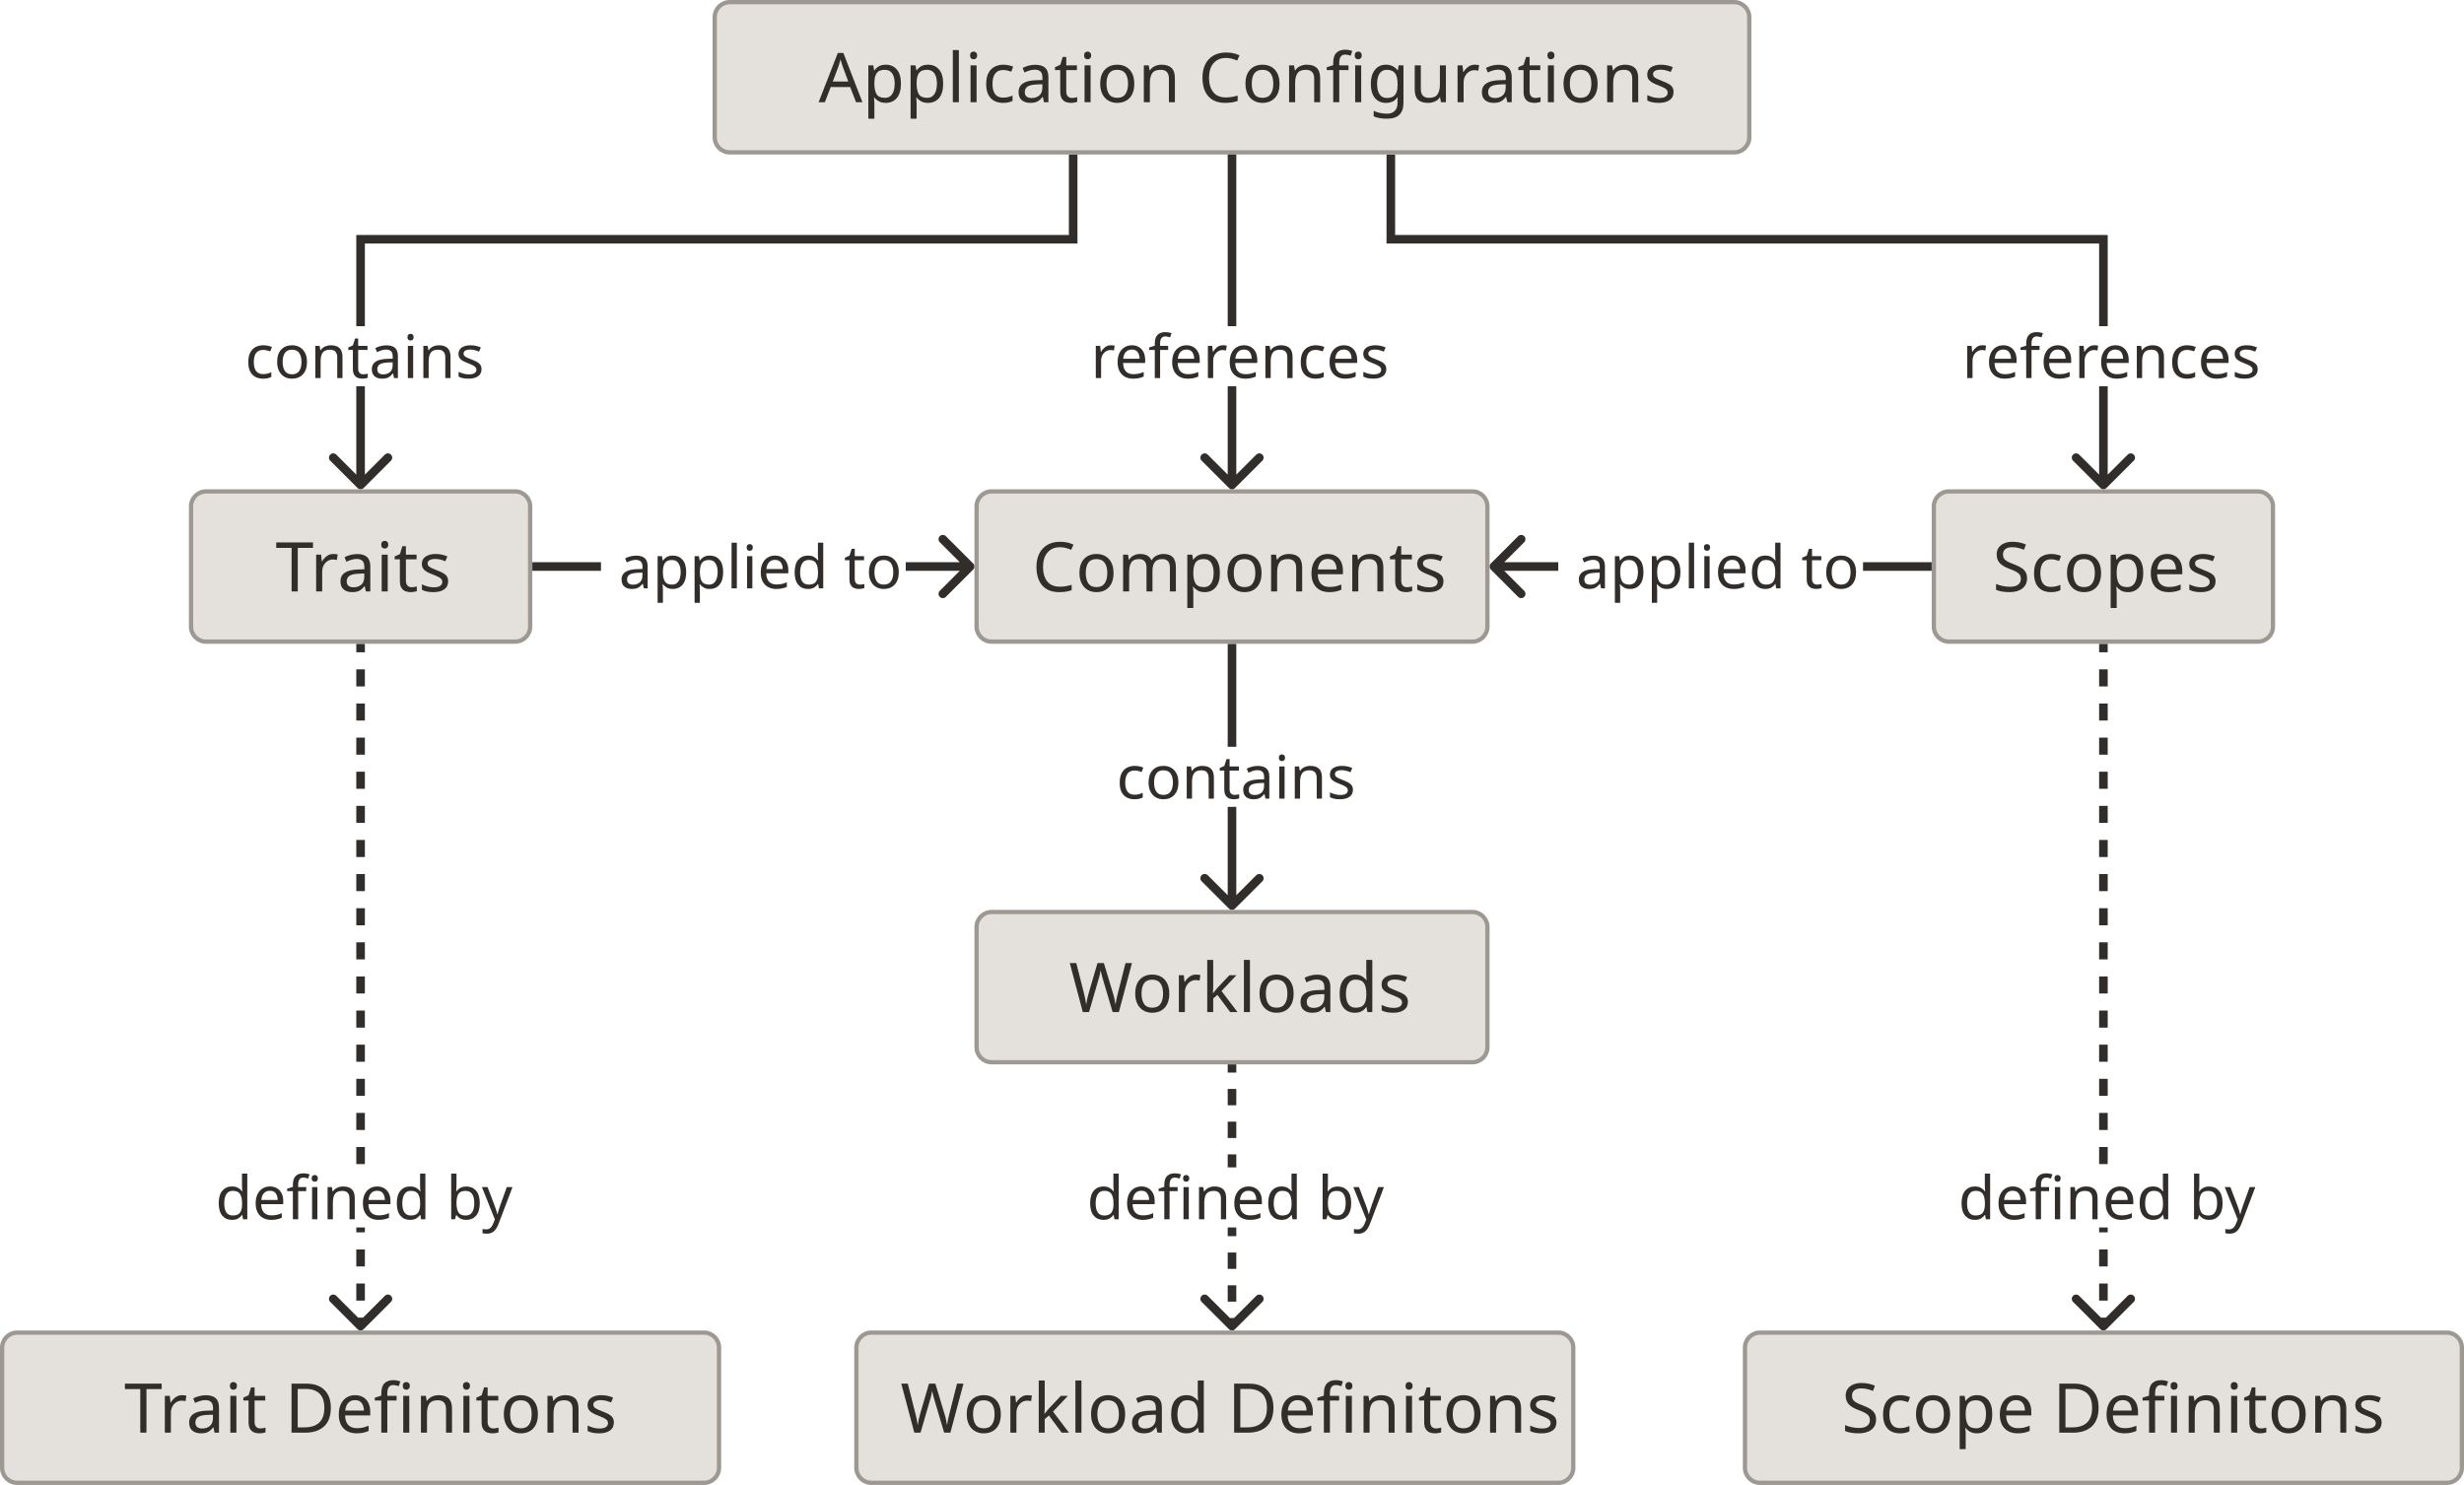
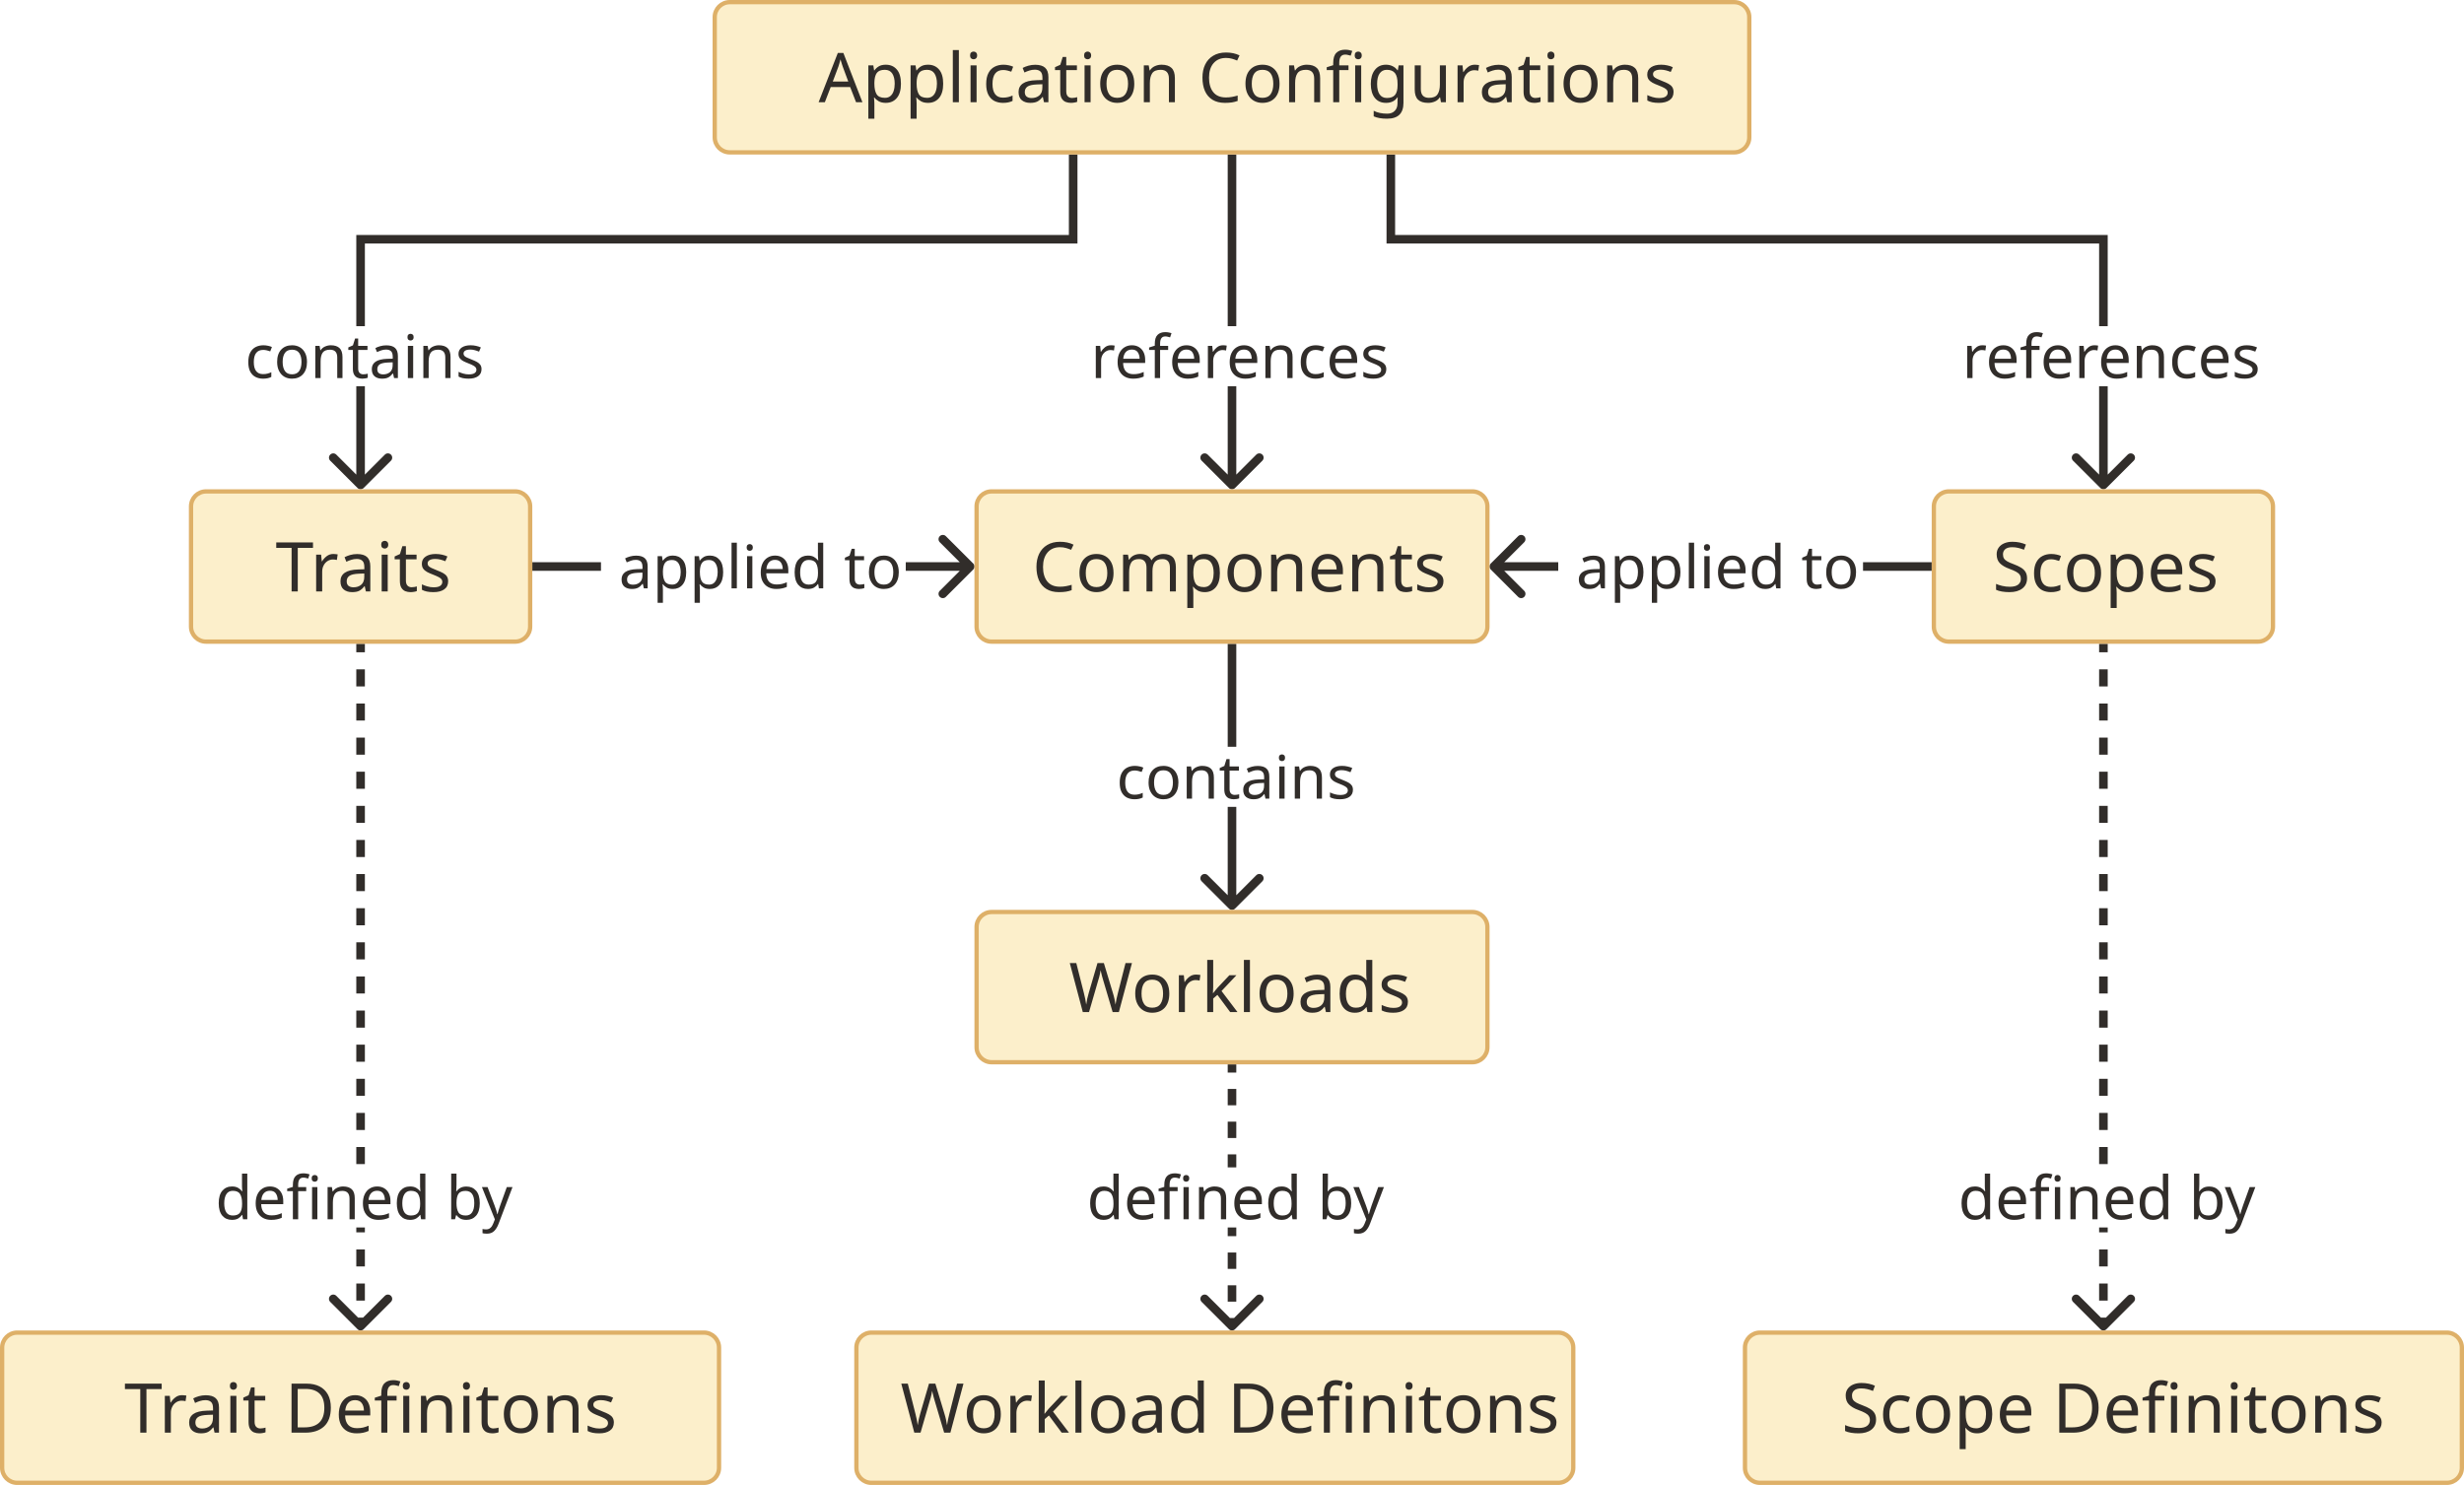
<svg xmlns="http://www.w3.org/2000/svg" width="574" height="346" viewBox="0 0 574 346" fill="none">
-   <g id="oam-arch" clip-path="url(#clip0_0_4579)">
+   <g id="oam-arch" clip-path="url(#clip0_3445_135490)">
    <rect width="574" height="346" fill="white" />
    <g id="Group 841">
      <path id="Vector 117" d="M286.293 211.707C286.683 212.098 287.317 212.098 287.707 211.707L294.071 205.343C294.462 204.953 294.462 204.319 294.071 203.929C293.681 203.538 293.047 203.538 292.657 203.929L287 209.586L281.343 203.929C280.953 203.538 280.319 203.538 279.929 203.929C279.538 204.319 279.538 204.953 279.929 205.343L286.293 211.707ZM286 150V211H288V150H286Z" fill="#312D2A" />
      <path id="Vector 120" d="M286.293 309.707C286.683 310.098 287.317 310.098 287.707 309.707L294.071 303.343C294.462 302.953 294.462 302.319 294.071 301.929C293.681 301.538 293.047 301.538 292.657 301.929L287 307.586L281.343 301.929C280.953 301.538 280.319 301.538 279.929 301.929C279.538 302.319 279.538 302.953 279.929 303.343L286.293 309.707ZM286 248V249.906H288V248H286ZM286 253.719V257.531H288V253.719H286ZM286 261.344V265.156H288V261.344H286ZM286 268.969V272.781H288V268.969H286ZM286 276.594V280.406H288V276.594H286ZM286 284.219V288.031H288V284.219H286ZM286 291.844V295.656H288V291.844H286ZM286 299.469V303.281H288V299.469H286ZM286 307.094V309H288V307.094H286Z" fill="#312D2A" />
-       <path id="Vector 121" d="M83.293 309.707C83.683 310.098 84.317 310.098 84.707 309.707L91.071 303.343C91.462 302.953 91.462 302.319 91.071 301.929C90.681 301.538 90.047 301.538 89.657 301.929L84 307.586L78.343 301.929C77.953 301.538 77.32 301.538 76.929 301.929C76.538 302.319 76.538 302.953 76.929 303.343L83.293 309.707ZM83 150L83 151.987L85 151.987L85 150L83 150ZM83 155.962L83 159.937L85 159.937L85 155.962L83 155.962ZM83 163.913L83 167.887L85 167.887L85 163.913L83 163.913ZM83 171.862L83 175.838L85 175.838L85 171.862L83 171.862ZM83 179.813L83 183.788L85 183.788L85 179.813L83 179.813ZM83 187.763L83 191.737L85 191.737L85 187.763L83 187.763ZM83 195.712L83 199.687L85 199.687L85 195.712L83 195.712ZM83 203.662L83 207.637L85 207.637L85 203.662L83 203.662ZM83 211.612L83 215.587L85 215.587L85 211.612L83 211.612ZM83 219.562L83 223.537L85 223.537L85 219.562L83 219.562ZM83 227.512L83 231.487L85 231.487L85 227.512L83 227.512ZM83 235.462L83 239.437L85 239.437L85 235.462L83 235.462ZM83 243.412L83 247.387L85 247.387L85 243.412L83 243.412ZM83 251.362L83 255.337L85 255.337L85 251.362L83 251.362ZM83 259.312L83 263.287L85 263.287L85 259.312L83 259.312ZM83 267.262L83 271.237L85 271.237L85 267.262L83 267.262ZM83 275.212L83 279.187L85 279.187L85 275.212L83 275.212ZM83 283.162L83 287.137L85 287.137L85 283.162L83 283.162ZM83 291.112L83 295.087L85 295.087L85 291.112L83 291.112ZM83 299.062L83 303.037L85 303.037L85 299.062L83 299.062ZM83 307.013L83 309L85 309L85 307.013L83 307.013Z" fill="#312D2A" />
-       <path id="Vector 122" d="M489.293 309.707C489.683 310.098 490.317 310.098 490.707 309.707L497.071 303.343C497.462 302.953 497.462 302.319 497.071 301.929C496.681 301.538 496.047 301.538 495.657 301.929L490 307.586L484.343 301.929C483.953 301.538 483.319 301.538 482.929 301.929C482.538 302.319 482.538 302.953 482.929 303.343L489.293 309.707ZM489 150L489 151.987L491 151.987L491 150L489 150ZM489 155.962L489 159.937L491 159.937L491 155.962L489 155.962ZM489 163.913L489 167.887L491 167.887L491 163.913L489 163.913ZM489 171.862L489 175.838L491 175.838L491 171.862L489 171.862ZM489 179.813L489 183.788L491 183.788L491 179.813L489 179.813ZM489 187.763L489 191.737L491 191.737L491 187.763L489 187.763ZM489 195.712L489 199.687L491 199.687L491 195.712L489 195.712ZM489 203.662L489 207.637L491 207.637L491 203.662L489 203.662ZM489 211.612L489 215.587L491 215.587L491 211.612L489 211.612ZM489 219.562L489 223.537L491 223.537L491 219.562L489 219.562ZM489 227.512L489 231.487L491 231.487L491 227.512L489 227.512ZM489 235.462L489 239.437L491 239.437L491 235.462L489 235.462ZM489 243.412L489 247.387L491 247.387L491 243.412L489 243.412ZM489 251.362L489 255.337L491 255.337L491 251.362L489 251.362ZM489 259.312L489 263.287L491 263.287L491 259.312L489 259.312ZM489 267.262L489 271.237L491 271.237L491 267.262L489 267.262ZM489 275.212L489 279.187L491 279.187L491 275.212L489 275.212ZM489 283.162L489 287.137L491 287.137L491 283.162L489 283.162ZM489 291.112L489 295.087L491 295.087L491 291.112L489 291.112ZM489 299.062L489 303.037L491 303.037L491 299.062L489 299.062ZM489 307.013L489 309L491 309L491 307.013L489 307.013Z" fill="#312D2A" />
+       <path id="Vector 121" d="M83.293 309.707C83.683 310.098 84.317 310.098 84.707 309.707L91.071 303.343C91.462 302.953 91.462 302.319 91.071 301.929C90.681 301.538 90.047 301.538 89.657 301.929L84 307.586L78.343 301.929C77.953 301.538 77.32 301.538 76.929 301.929C76.538 302.319 76.538 302.953 76.929 303.343L83.293 309.707ZM83 150L83 151.987L85 151.987L85 150L83 150ZM83 155.962L83 159.938L85 159.937L85 155.962L83 155.962ZM83 163.913L83 167.888L85 167.888L85 163.913L83 163.913ZM83 171.862L83 175.837L85 175.837L85 171.862L83 171.862ZM83 179.813L83 183.788L85 183.788L85 179.813L83 179.813ZM83 187.763L83 191.737L85 191.737L85 187.763L83 187.763ZM83 195.712L83 199.687L85 199.687L85 195.712L83 195.712ZM83 203.662L83 207.637L85 207.637L85 203.662L83 203.662ZM83 211.612L83 215.587L85 215.587L85 211.612L83 211.612ZM83 219.562L83 223.537L85 223.537L85 219.562L83 219.562ZM83 227.512L83 231.487L85 231.487L85 227.512L83 227.512ZM83 235.462L83 239.437L85 239.437L85 235.462L83 235.462ZM83 243.412L83 247.387L85 247.387L85 243.412L83 243.412ZM83 251.362L83 255.337L85 255.337L85 251.362L83 251.362ZM83 259.312L83 263.287L85 263.287L85 259.312L83 259.312ZM83 267.262L83 271.237L85 271.237L85 267.262L83 267.262ZM83 275.212L83 279.187L85 279.187L85 275.212L83 275.212ZM83 283.162L83 287.137L85 287.137L85 283.162L83 283.162ZM83 291.112L83 295.087L85 295.087L85 291.112L83 291.112ZM83 299.063L83 303.038L85 303.038L85 299.062L83 299.063ZM83 307.012L83 309L85 309L85 307.012L83 307.012Z" fill="#312D2A" />
+       <path id="Vector 122" d="M489.293 309.707C489.683 310.098 490.317 310.098 490.707 309.707L497.071 303.343C497.462 302.953 497.462 302.319 497.071 301.929C496.681 301.538 496.047 301.538 495.657 301.929L490 307.586L484.343 301.929C483.953 301.538 483.319 301.538 482.929 301.929C482.538 302.319 482.538 302.953 482.929 303.343L489.293 309.707ZM489 150L489 151.987L491 151.987L491 150L489 150ZM489 155.962L489 159.938L491 159.937L491 155.962L489 155.962ZM489 163.913L489 167.888L491 167.888L491 163.913L489 163.913ZM489 171.862L489 175.837L491 175.837L491 171.862L489 171.862ZM489 179.813L489 183.788L491 183.788L491 179.813L489 179.813ZM489 187.763L489 191.737L491 191.737L491 187.763L489 187.763ZM489 195.712L489 199.687L491 199.687L491 195.712L489 195.712ZM489 203.662L489 207.637L491 207.637L491 203.662L489 203.662ZM489 211.612L489 215.587L491 215.587L491 211.612L489 211.612ZM489 219.562L489 223.537L491 223.537L491 219.562L489 219.562ZM489 227.512L489 231.487L491 231.487L491 227.512L489 227.512ZM489 235.462L489 239.437L491 239.437L491 235.462L489 235.462ZM489 243.412L489 247.387L491 247.387L491 243.412L489 243.412ZM489 251.362L489 255.337L491 255.337L491 251.362L489 251.362ZM489 259.312L489 263.287L491 263.287L491 259.312L489 259.312ZM489 267.262L489 271.237L491 271.237L491 267.262L489 267.262ZM489 275.212L489 279.187L491 279.187L491 275.212L489 275.212ZM489 283.162L489 287.137L491 287.137L491 283.162L489 283.162ZM489 291.112L489 295.087L491 295.087L491 291.112L489 291.112ZM489 299.063L489 303.038L491 303.038L491 299.062L489 299.063ZM489 307.012L489 309L491 309L491 307.012L489 307.012Z" fill="#312D2A" />
      <path id="Vector 118" d="M226.707 132.707C227.098 132.317 227.098 131.683 226.707 131.293L220.343 124.929C219.953 124.538 219.319 124.538 218.929 124.929C218.538 125.319 218.538 125.953 218.929 126.343L224.586 132L218.929 137.657C218.538 138.047 218.538 138.681 218.929 139.071C219.319 139.462 219.953 139.462 220.343 139.071L226.707 132.707ZM124 133L226 133L226 131L124 131L124 133Z" fill="#312D2A" />
      <path id="Vector 119" d="M347.293 131.293C346.902 131.683 346.902 132.317 347.293 132.707L353.657 139.071C354.047 139.462 354.681 139.462 355.071 139.071C355.462 138.681 355.462 138.047 355.071 137.657L349.414 132L355.071 126.343C355.462 125.953 355.462 125.319 355.071 124.929C354.681 124.538 354.047 124.538 353.657 124.929L347.293 131.293ZM348 133L450 133L450 131L348 131L348 133Z" fill="#312D2A" />
      <path id="Vector 114" d="M250 55.744V56.744H251V55.744H250ZM84 55.744V54.744H83V55.744H84ZM83.293 113.707C83.683 114.098 84.317 114.098 84.707 113.707L91.071 107.343C91.462 106.953 91.462 106.319 91.071 105.929C90.68 105.538 90.047 105.538 89.657 105.929L84 111.586L78.343 105.929C77.953 105.538 77.32 105.538 76.929 105.929C76.538 106.319 76.538 106.953 76.929 107.343L83.293 113.707ZM249 36V55.744H251V36H249ZM250 54.744H84V56.744H250V54.744ZM83 55.744V113H85V55.744H83Z" fill="#312D2A" />
      <path id="Vector 115" d="M324 55.744V56.744H323V55.744H324ZM490 55.744V54.744H491V55.744H490ZM490.707 113.707C490.317 114.098 489.683 114.098 489.293 113.707L482.929 107.343C482.538 106.953 482.538 106.319 482.929 105.929C483.319 105.538 483.953 105.538 484.343 105.929L490 111.586L495.657 105.929C496.047 105.538 496.681 105.538 497.071 105.929C497.462 106.319 497.462 106.953 497.071 107.343L490.707 113.707ZM325 36V55.744H323V36H325ZM324 54.744H490V56.744H324V54.744ZM491 55.744V113H489V55.744H491Z" fill="#312D2A" />
-       <g id="Text Block">
-         <rect x="166.5" y="0.5" width="241" height="35" rx="3.5" fill="#E4E1DD" />
-         <text id="Text box: Neutral / medium / solidâ¨Use: Left justified, multi-line block of text. Lorem ipsum dolor sit amet, consectetuer." fill="#312D2A" xml:space="preserve" style="white-space: pre" font-family="Oracle Sans" font-size="16" letter-spacing="0em">
-           <tspan x="190.703" y="23.816">Application Configurations</tspan>
-         </text>
-         <rect x="166.5" y="0.5" width="241" height="35" rx="3.5" stroke="#9E9892" />
-       </g>
-       <g id="Text Block_2">
-         <rect x="227.5" y="114.5" width="119" height="35" rx="3.5" fill="#E4E1DD" />
-         <text id="Text box: Neutral / medium / solidâ¨Use: Left justified, multi-line block of text. Lorem ipsum dolor sit amet, consectetuer._2" fill="#312D2A" xml:space="preserve" style="white-space: pre" font-family="Oracle Sans" font-size="16" letter-spacing="0em">
-           <tspan x="240.477" y="137.816">Components</tspan>
-         </text>
-         <rect x="227.5" y="114.5" width="119" height="35" rx="3.5" stroke="#9E9892" />
-       </g>
-       <g id="Text Block_3">
-         <rect x="44.5" y="114.5" width="79" height="35" rx="3.5" fill="#E4E1DD" />
-         <text id="Text box: Neutral / medium / solidâ¨Use: Left justified, multi-line block of text. Lorem ipsum dolor sit amet, consectetuer._3" fill="#312D2A" xml:space="preserve" style="white-space: pre" font-family="Oracle Sans" font-size="16" letter-spacing="0em">
-           <tspan x="64.195" y="137.816">Traits</tspan>
-         </text>
-         <rect x="44.5" y="114.5" width="79" height="35" rx="3.5" stroke="#9E9892" />
-       </g>
-       <g id="Text Block_4">
-         <rect x="450.5" y="114.5" width="79" height="35" rx="3.5" fill="#E4E1DD" />
-         <text id="Text box: Neutral / medium / solidâ¨Use: Left justified, multi-line block of text. Lorem ipsum dolor sit amet, consectetuer._4" fill="#312D2A" xml:space="preserve" style="white-space: pre" font-family="Oracle Sans" font-size="16" letter-spacing="0em">
-           <tspan x="464.18" y="137.816">Scopes</tspan>
-         </text>
-         <rect x="450.5" y="114.5" width="79" height="35" rx="3.5" stroke="#9E9892" />
-       </g>
-       <g id="Text Block_5">
-         <rect x="227.5" y="212.5" width="119" height="35" rx="3.5" fill="#E4E1DD" />
-         <text id="Text box: Neutral / medium / solidâ¨Use: Left justified, multi-line block of text. Lorem ipsum dolor sit amet, consectetuer._5" fill="#312D2A" xml:space="preserve" style="white-space: pre" font-family="Oracle Sans" font-size="16" letter-spacing="0em">
-           <tspan x="249.023" y="235.816">Workloads</tspan>
-         </text>
-         <rect x="227.5" y="212.5" width="119" height="35" rx="3.5" stroke="#9E9892" />
-       </g>
-       <g id="Text Block_6">
-         <rect x="199.5" y="310.5" width="167" height="35" rx="3.5" fill="#E4E1DD" />
-         <text id="Text box: Neutral / medium / solidâ¨Use: Left justified, multi-line block of text. Lorem ipsum dolor sit amet, consectetuer._6" fill="#312D2A" xml:space="preserve" style="white-space: pre" font-family="Oracle Sans" font-size="16" letter-spacing="0em">
-           <tspan x="209.773" y="333.816">Workload Definitons</tspan>
-         </text>
-         <rect x="199.5" y="310.5" width="167" height="35" rx="3.5" stroke="#9E9892" />
-       </g>
-       <g id="Text Block_7">
-         <rect x="406.5" y="310.5" width="167" height="35" rx="3.5" fill="#E4E1DD" />
-         <text id="Text box: Neutral / medium / solidâ¨Use: Left justified, multi-line block of text. Lorem ipsum dolor sit amet, consectetuer._7" fill="#312D2A" xml:space="preserve" style="white-space: pre" font-family="Oracle Sans" font-size="16" letter-spacing="0em">
-           <tspan x="429.008" y="333.816">Scope Definitons</tspan>
-         </text>
-         <rect x="406.5" y="310.5" width="167" height="35" rx="3.5" stroke="#9E9892" />
-       </g>
-       <g id="Text Block_8">
-         <rect x="0.5" y="310.5" width="167" height="35" rx="3.5" fill="#E4E1DD" />
-         <text id="Text box: Neutral / medium / solidâ¨Use: Left justified, multi-line block of text. Lorem ipsum dolor sit amet, consectetuer._8" fill="#312D2A" xml:space="preserve" style="white-space: pre" font-family="Oracle Sans" font-size="16" letter-spacing="0em">
-           <tspan x="28.945" y="333.816">Trait Definitons</tspan>
-         </text>
-         <rect x="0.5" y="310.5" width="167" height="35" rx="3.5" stroke="#9E9892" />
-       </g>
      <g id="Connector Line Label">
        <rect width="71" height="14" transform="translate(140 125)" fill="white" />
        <text id="Line Label" fill="#312D2A" xml:space="preserve" style="white-space: pre" font-family="Oracle Sans" font-size="14" letter-spacing="0em">
          <tspan x="144.157" y="137.089">applied to</tspan>
        </text>
      </g>
      <g id="Connector Line Label_2">
        <rect width="62" height="14" transform="translate(256 174)" fill="white" />
        <text id="Line Label_2" fill="#312D2A" xml:space="preserve" style="white-space: pre" font-family="Oracle Sans" font-size="14" letter-spacing="0em">
          <tspan x="260.08" y="186.089">contains</tspan>
        </text>
      </g>
      <g id="Connector Line Label_3">
        <rect width="75" height="14" transform="translate(249 272)" fill="white" />
        <text id="Line Label_3" fill="#312D2A" xml:space="preserve" style="white-space: pre" font-family="Oracle Sans" font-size="14" letter-spacing="0em">
          <tspan x="253.188" y="284.089">defined by</tspan>
        </text>
      </g>
      <g id="Connector Line Label_4">
        <rect width="75" height="14" transform="translate(46 272)" fill="white" />
        <text id="Line Label_4" fill="#312D2A" xml:space="preserve" style="white-space: pre" font-family="Oracle Sans" font-size="14" letter-spacing="0em">
          <tspan x="50.188" y="284.089">defined by</tspan>
        </text>
      </g>
      <g id="Connector Line Label_5">
        <rect width="75" height="14" transform="translate(452 272)" fill="white" />
        <text id="Line Label_5" fill="#312D2A" xml:space="preserve" style="white-space: pre" font-family="Oracle Sans" font-size="14" letter-spacing="0em">
          <tspan x="456.188" y="284.089">defined by</tspan>
        </text>
      </g>
      <g id="Connector Line Label_6">
        <rect width="74" height="14" transform="translate(453 76)" fill="white" />
        <text id="Line Label_6" fill="#312D2A" xml:space="preserve" style="white-space: pre" font-family="Oracle Sans" font-size="14" letter-spacing="0em">
          <tspan x="457.085" y="88.089">references</tspan>
        </text>
      </g>
      <g id="Connector Line Label_7">
        <rect width="71" height="14" transform="translate(363 125)" fill="white" />
        <text id="Line Label_7" fill="#312D2A" xml:space="preserve" style="white-space: pre" font-family="Oracle Sans" font-size="14" letter-spacing="0em">
          <tspan x="367.157" y="137.089">applied to</tspan>
        </text>
      </g>
      <g id="Connector Line Label_8">
        <rect width="62" height="14" transform="translate(53 76)" fill="white" />
        <text id="Line Label_8" fill="#312D2A" xml:space="preserve" style="white-space: pre" font-family="Oracle Sans" font-size="14" letter-spacing="0em">
          <tspan x="57.08" y="88.089">contains</tspan>
        </text>
      </g>
      <path id="Vector 116" d="M286.293 113.707C286.683 114.098 287.317 114.098 287.707 113.707L294.071 107.343C294.462 106.953 294.462 106.319 294.071 105.929C293.681 105.538 293.047 105.538 292.657 105.929L287 111.586L281.343 105.929C280.953 105.538 280.319 105.538 279.929 105.929C279.538 106.319 279.538 106.953 279.929 107.343L286.293 113.707ZM286 36V113H288V36H286Z" fill="#312D2A" />
      <g id="Connector Line Label_9">
        <rect width="74" height="14" transform="translate(250 76)" fill="white" />
        <text id="Line Label_9" fill="#312D2A" xml:space="preserve" style="white-space: pre" font-family="Oracle Sans" font-size="14" letter-spacing="0em">
          <tspan x="254.085" y="88.089">references</tspan>
        </text>
      </g>
+       <g id="Text Heading">
+         <rect x="44.5" y="114.5" width="79" height="35" rx="3.5" fill="#FCEFCB" />
+         <text id="Neutral Group Heading H3" fill="#312D2A" xml:space="preserve" style="white-space: pre" font-family="Oracle Sans" font-size="16" letter-spacing="0em">
+           <tspan x="64.195" y="137.816">Traits</tspan>
+         </text>
+         <rect x="44.5" y="114.5" width="79" height="35" rx="3.5" stroke="#DEB068" />
+       </g>
+       <g id="Text Heading_2">
+         <rect x="227.5" y="212.5" width="119" height="35" rx="3.5" fill="#FCEFCB" />
+         <text id="Neutral Group Heading H3_2" fill="#312D2A" xml:space="preserve" style="white-space: pre" font-family="Oracle Sans" font-size="16" letter-spacing="0em">
+           <tspan x="249.023" y="235.816">Workloads</tspan>
+         </text>
+         <rect x="227.5" y="212.5" width="119" height="35" rx="3.5" stroke="#DEB068" />
+       </g>
+       <g id="Text Heading_3">
+         <rect x="0.5" y="310.5" width="167" height="35" rx="3.5" fill="#FCEFCB" />
+         <text id="Neutral Group Heading H3_3" fill="#312D2A" xml:space="preserve" style="white-space: pre" font-family="Oracle Sans" font-size="16" letter-spacing="0em">
+           <tspan x="28.945" y="333.816">Trait Definitons</tspan>
+         </text>
+         <rect x="0.5" y="310.5" width="167" height="35" rx="3.5" stroke="#DEB068" />
+       </g>
+       <g id="Text Heading_4">
+         <rect x="199.5" y="310.5" width="167" height="35" rx="3.5" fill="#FCEFCB" />
+         <text id="Neutral Group Heading H3_4" fill="#312D2A" xml:space="preserve" style="white-space: pre" font-family="Oracle Sans" font-size="16" letter-spacing="0em">
+           <tspan x="209.773" y="333.816">Workload Definitons</tspan>
+         </text>
+         <rect x="199.5" y="310.5" width="167" height="35" rx="3.5" stroke="#DEB068" />
+       </g>
+       <g id="Text Heading_5">
+         <rect x="406.5" y="310.5" width="167" height="35" rx="3.5" fill="#FCEFCB" />
+         <text id="Neutral Group Heading H3_5" fill="#312D2A" xml:space="preserve" style="white-space: pre" font-family="Oracle Sans" font-size="16" letter-spacing="0em">
+           <tspan x="429.008" y="333.816">Scope Definitons</tspan>
+         </text>
+         <rect x="406.5" y="310.5" width="167" height="35" rx="3.5" stroke="#DEB068" />
+       </g>
+       <g id="Text Heading_6">
+         <rect x="227.5" y="114.5" width="119" height="35" rx="3.5" fill="#FCEFCB" />
+         <text id="Neutral Group Heading H3_6" fill="#312D2A" xml:space="preserve" style="white-space: pre" font-family="Oracle Sans" font-size="16" letter-spacing="0em">
+           <tspan x="240.477" y="137.816">Components</tspan>
+         </text>
+         <rect x="227.5" y="114.5" width="119" height="35" rx="3.5" stroke="#DEB068" />
+       </g>
+       <g id="Text Heading_7">
+         <rect x="450.5" y="114.5" width="79" height="35" rx="3.5" fill="#FCEFCB" />
+         <text id="Neutral Group Heading H3_7" fill="#312D2A" xml:space="preserve" style="white-space: pre" font-family="Oracle Sans" font-size="16" letter-spacing="0em">
+           <tspan x="464.18" y="137.816">Scopes</tspan>
+         </text>
+         <rect x="450.5" y="114.5" width="79" height="35" rx="3.5" stroke="#DEB068" />
+       </g>
+       <g id="Text Heading_8">
+         <rect x="166.5" y="0.5" width="241" height="35" rx="3.5" fill="#FCEFCB" />
+         <text id="Neutral Group Heading H3_8" fill="#312D2A" xml:space="preserve" style="white-space: pre" font-family="Oracle Sans" font-size="16" letter-spacing="0em">
+           <tspan x="190.703" y="23.816">Application Configurations</tspan>
+         </text>
+         <rect x="166.5" y="0.5" width="241" height="35" rx="3.5" stroke="#DEB068" />
+       </g>
    </g>
  </g>
  <defs>
-     <clipPath id="clip0_0_4579">
+     <clipPath id="clip0_3445_135490">
      <rect width="574" height="346" fill="white" />
    </clipPath>
  </defs>
</svg>
